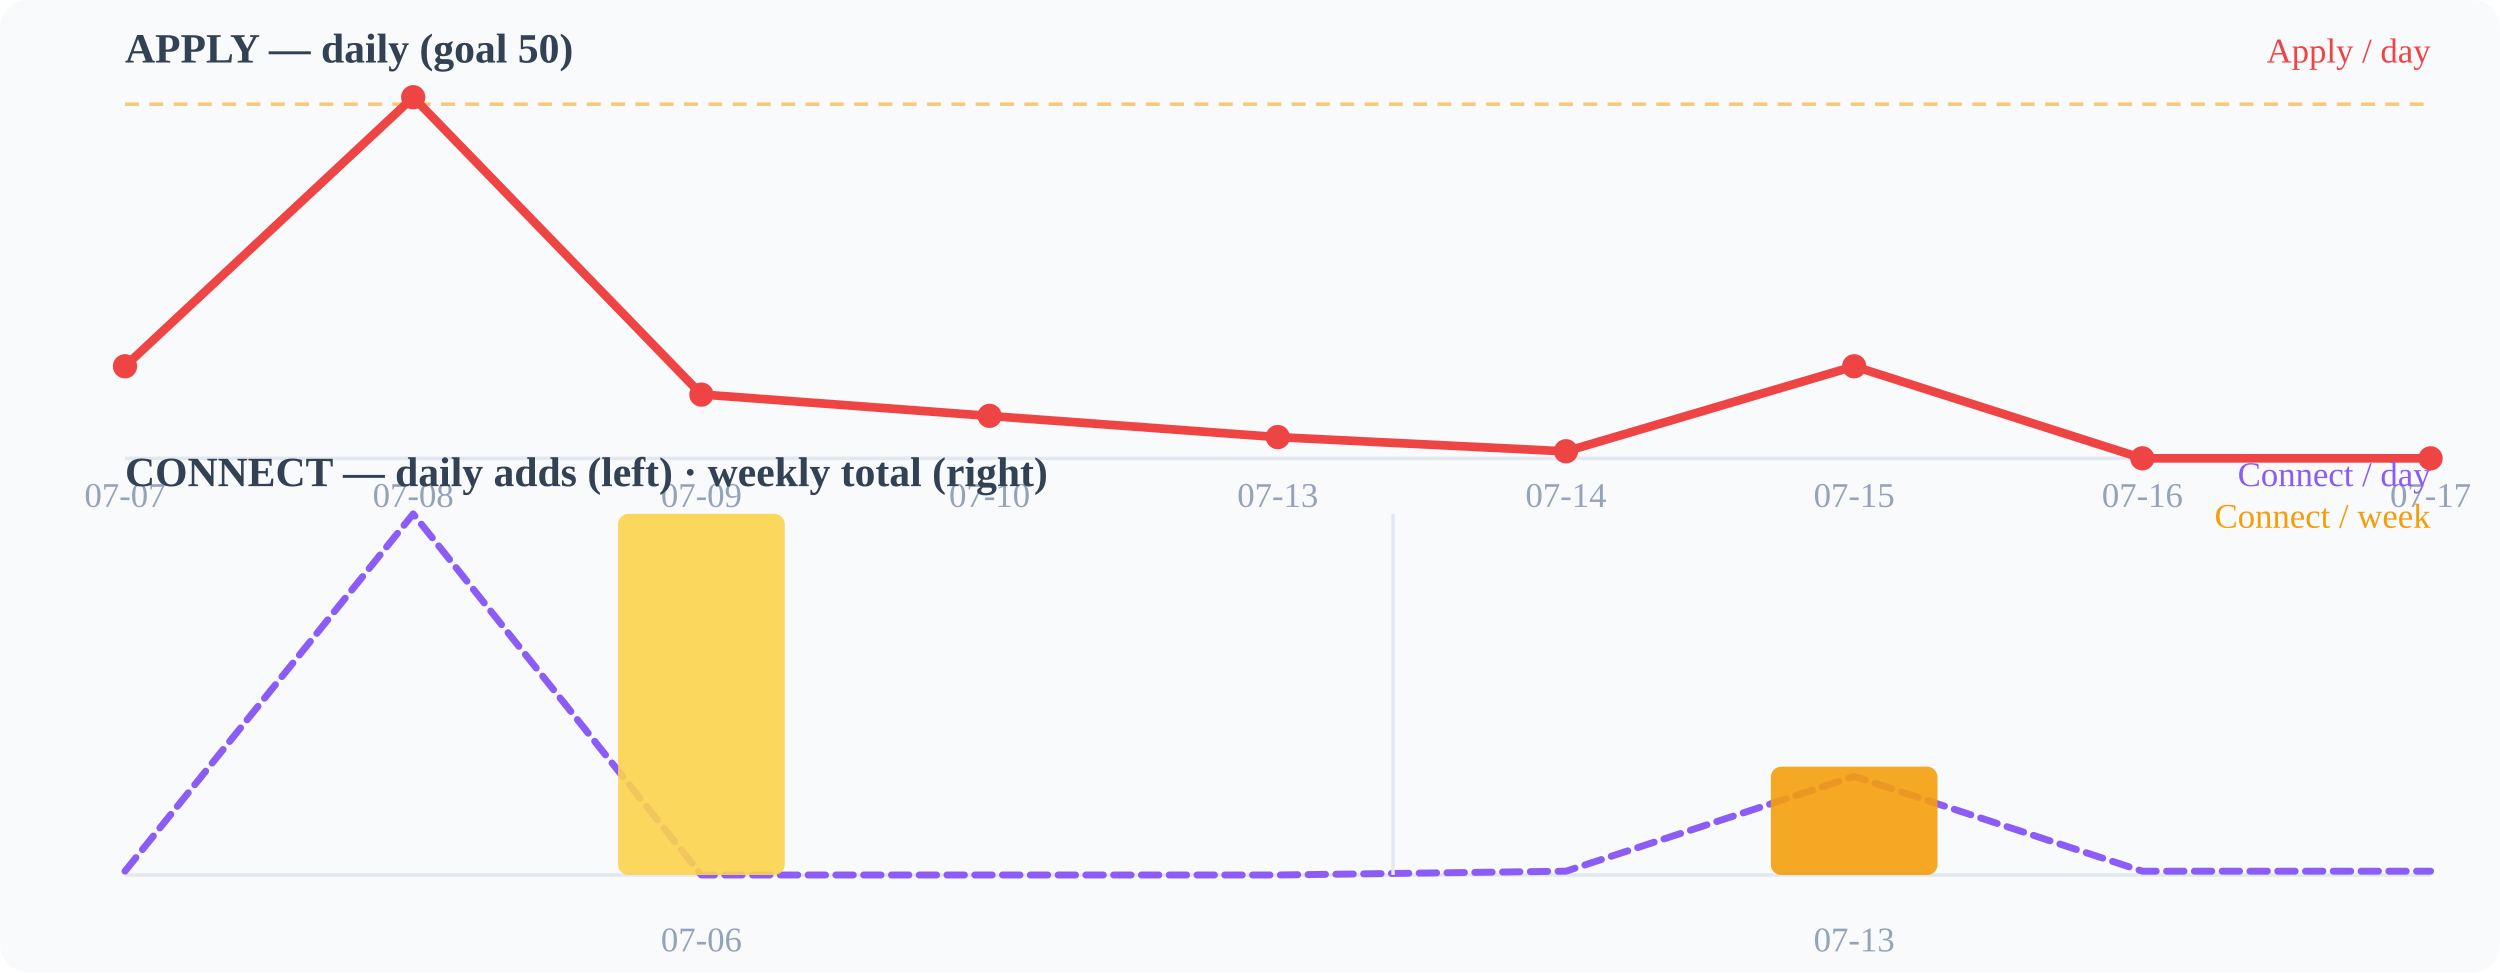
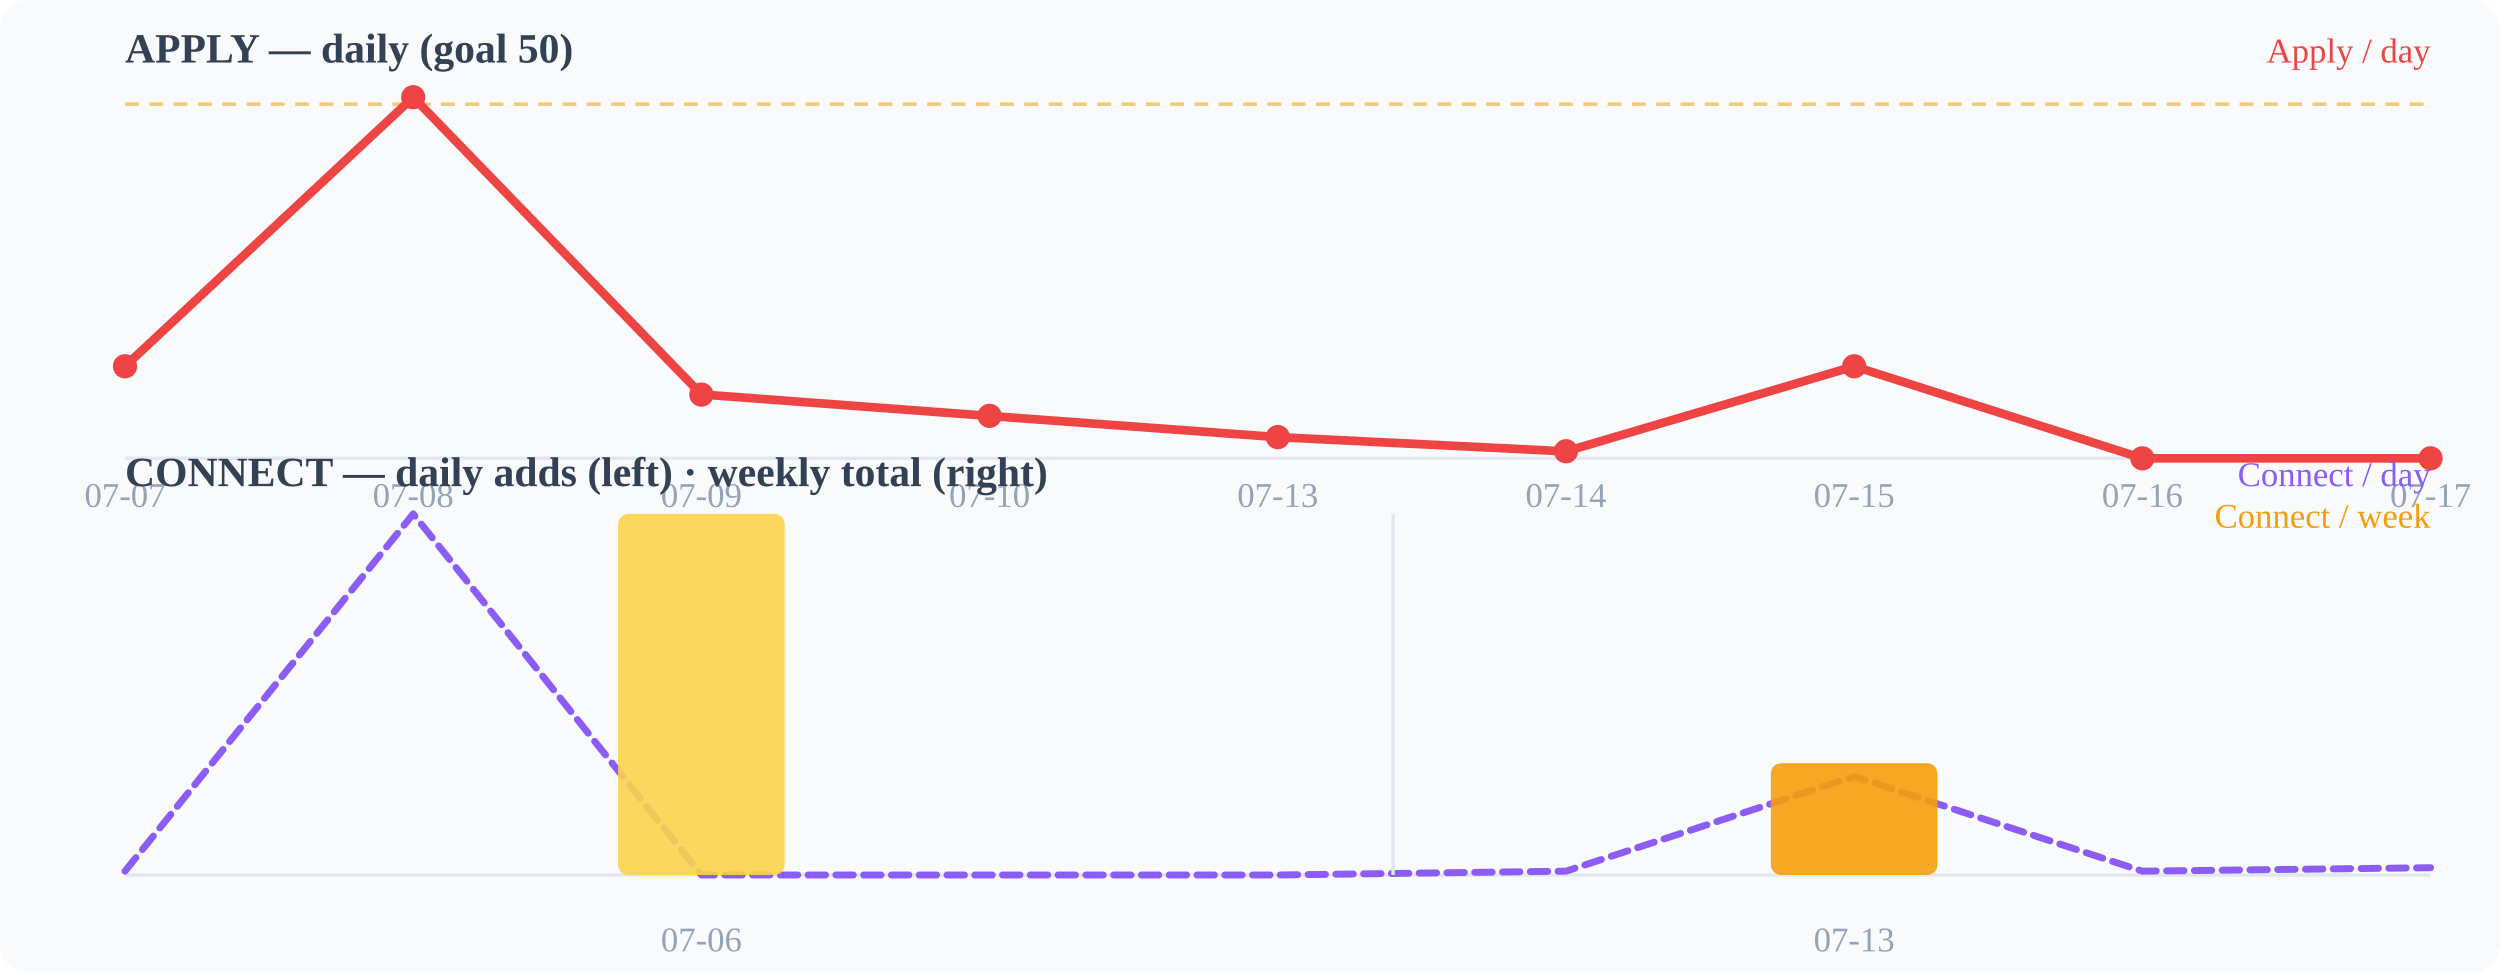
<svg xmlns="http://www.w3.org/2000/svg" width="720" height="280" viewBox="0 0 720 280">
  <rect width="720" height="280" fill="#f8fafc" rx="8" />
  <text x="36" y="18" font-size="12" font-weight="600" fill="#334155">APPLY — daily (goal 50)</text>
  <line x1="36" y1="132" x2="700" y2="132" stroke="#e2e8f0" stroke-width="1" />
  <line x1="36" y1="30.0" x2="700" y2="30.0" stroke="#f59e0b" stroke-width="1" stroke-dasharray="4 3" opacity="0.55" />
  <polyline points="36.0,105.5 119.0,28.0 202.0,113.6 285.0,119.8 368.0,125.9 451.0,130.0 534.0,105.5 617.0,132.0 700.0,132.0" fill="none" stroke="#ef4444" stroke-width="2.5" stroke-linecap="round" stroke-linejoin="round" />
  <circle cx="36" cy="105.49" r="3.5" fill="#ef4444" />
  <circle cx="119" cy="28" r="3.5" fill="#ef4444" />
  <circle cx="202" cy="113.647" r="3.5" fill="#ef4444" />
  <circle cx="285" cy="119.765" r="3.5" fill="#ef4444" />
  <circle cx="368" cy="125.882" r="3.5" fill="#ef4444" />
  <circle cx="451" cy="129.961" r="3.5" fill="#ef4444" />
  <circle cx="534" cy="105.49" r="3.5" fill="#ef4444" />
  <circle cx="617" cy="132" r="3.5" fill="#ef4444" />
  <circle cx="700" cy="132" r="3.5" fill="#ef4444" />
  <text x="36" y="146" font-size="10" fill="#94a3b8" text-anchor="middle">07-07</text>
  <text x="119" y="146" font-size="10" fill="#94a3b8" text-anchor="middle">07-08</text>
  <text x="202" y="146" font-size="10" fill="#94a3b8" text-anchor="middle">07-09</text>
  <text x="285" y="146" font-size="10" fill="#94a3b8" text-anchor="middle">07-10</text>
  <text x="368" y="146" font-size="10" fill="#94a3b8" text-anchor="middle">07-13</text>
  <text x="451" y="146" font-size="10" fill="#94a3b8" text-anchor="middle">07-14</text>
  <text x="534" y="146" font-size="10" fill="#94a3b8" text-anchor="middle">07-15</text>
  <text x="617" y="146" font-size="10" fill="#94a3b8" text-anchor="middle">07-16</text>
  <text x="700" y="146" font-size="10" fill="#94a3b8" text-anchor="middle">07-17</text>
  <text x="36" y="140" font-size="12" font-weight="600" fill="#334155">CONNECT — daily adds (left) · weekly total (right)</text>
  <line x1="36" y1="252" x2="700" y2="252" stroke="#e2e8f0" stroke-width="1" />
-   <polyline points="36.0,250.9 119.0,148.0 202.0,252.0 285.0,252.0 368.0,252.0 451.0,250.9 534.0,223.6 617.0,250.9 700.0,250.9" fill="none" stroke="#8b5cf6" stroke-width="2" stroke-linecap="round" stroke-linejoin="round" stroke-dasharray="5 3" />
+   <polyline points="36.0,250.9 119.0,148.0 202.0,252.0 285.0,252.0 368.0,252.0 451.0,250.9 534.0,223.6 617.0,250.9 700.0,249.9" fill="none" stroke="#8b5cf6" stroke-width="2" stroke-linecap="round" stroke-linejoin="round" stroke-dasharray="5 3" />
  <rect x="178.0" y="148.0" width="48" height="104.0" rx="3" fill="#fcd34d" opacity="0.9" />
-   <rect x="510.0" y="220.8" width="48" height="31.2" rx="3" fill="#f59e0b" opacity="0.9" />
+   <rect x="510.0" y="219.8" width="48" height="32.2" rx="3" fill="#f59e0b" opacity="0.9" />
  <line x1="401.2" y1="148" x2="401.2" y2="252" stroke="#e2e8f0" stroke-width="1" />
  <text x="202" y="274" font-size="10" fill="#94a3b8" text-anchor="middle">07-06</text>
  <text x="534" y="274" font-size="10" fill="#94a3b8" text-anchor="middle">07-13</text>
  <text x="700" y="18" font-size="10" fill="#ef4444" text-anchor="end">Apply / day</text>
  <text x="700" y="140" font-size="10" fill="#8b5cf6" text-anchor="end">Connect / day</text>
  <text x="700" y="152" font-size="10" fill="#f59e0b" text-anchor="end">Connect / week</text>
</svg>
